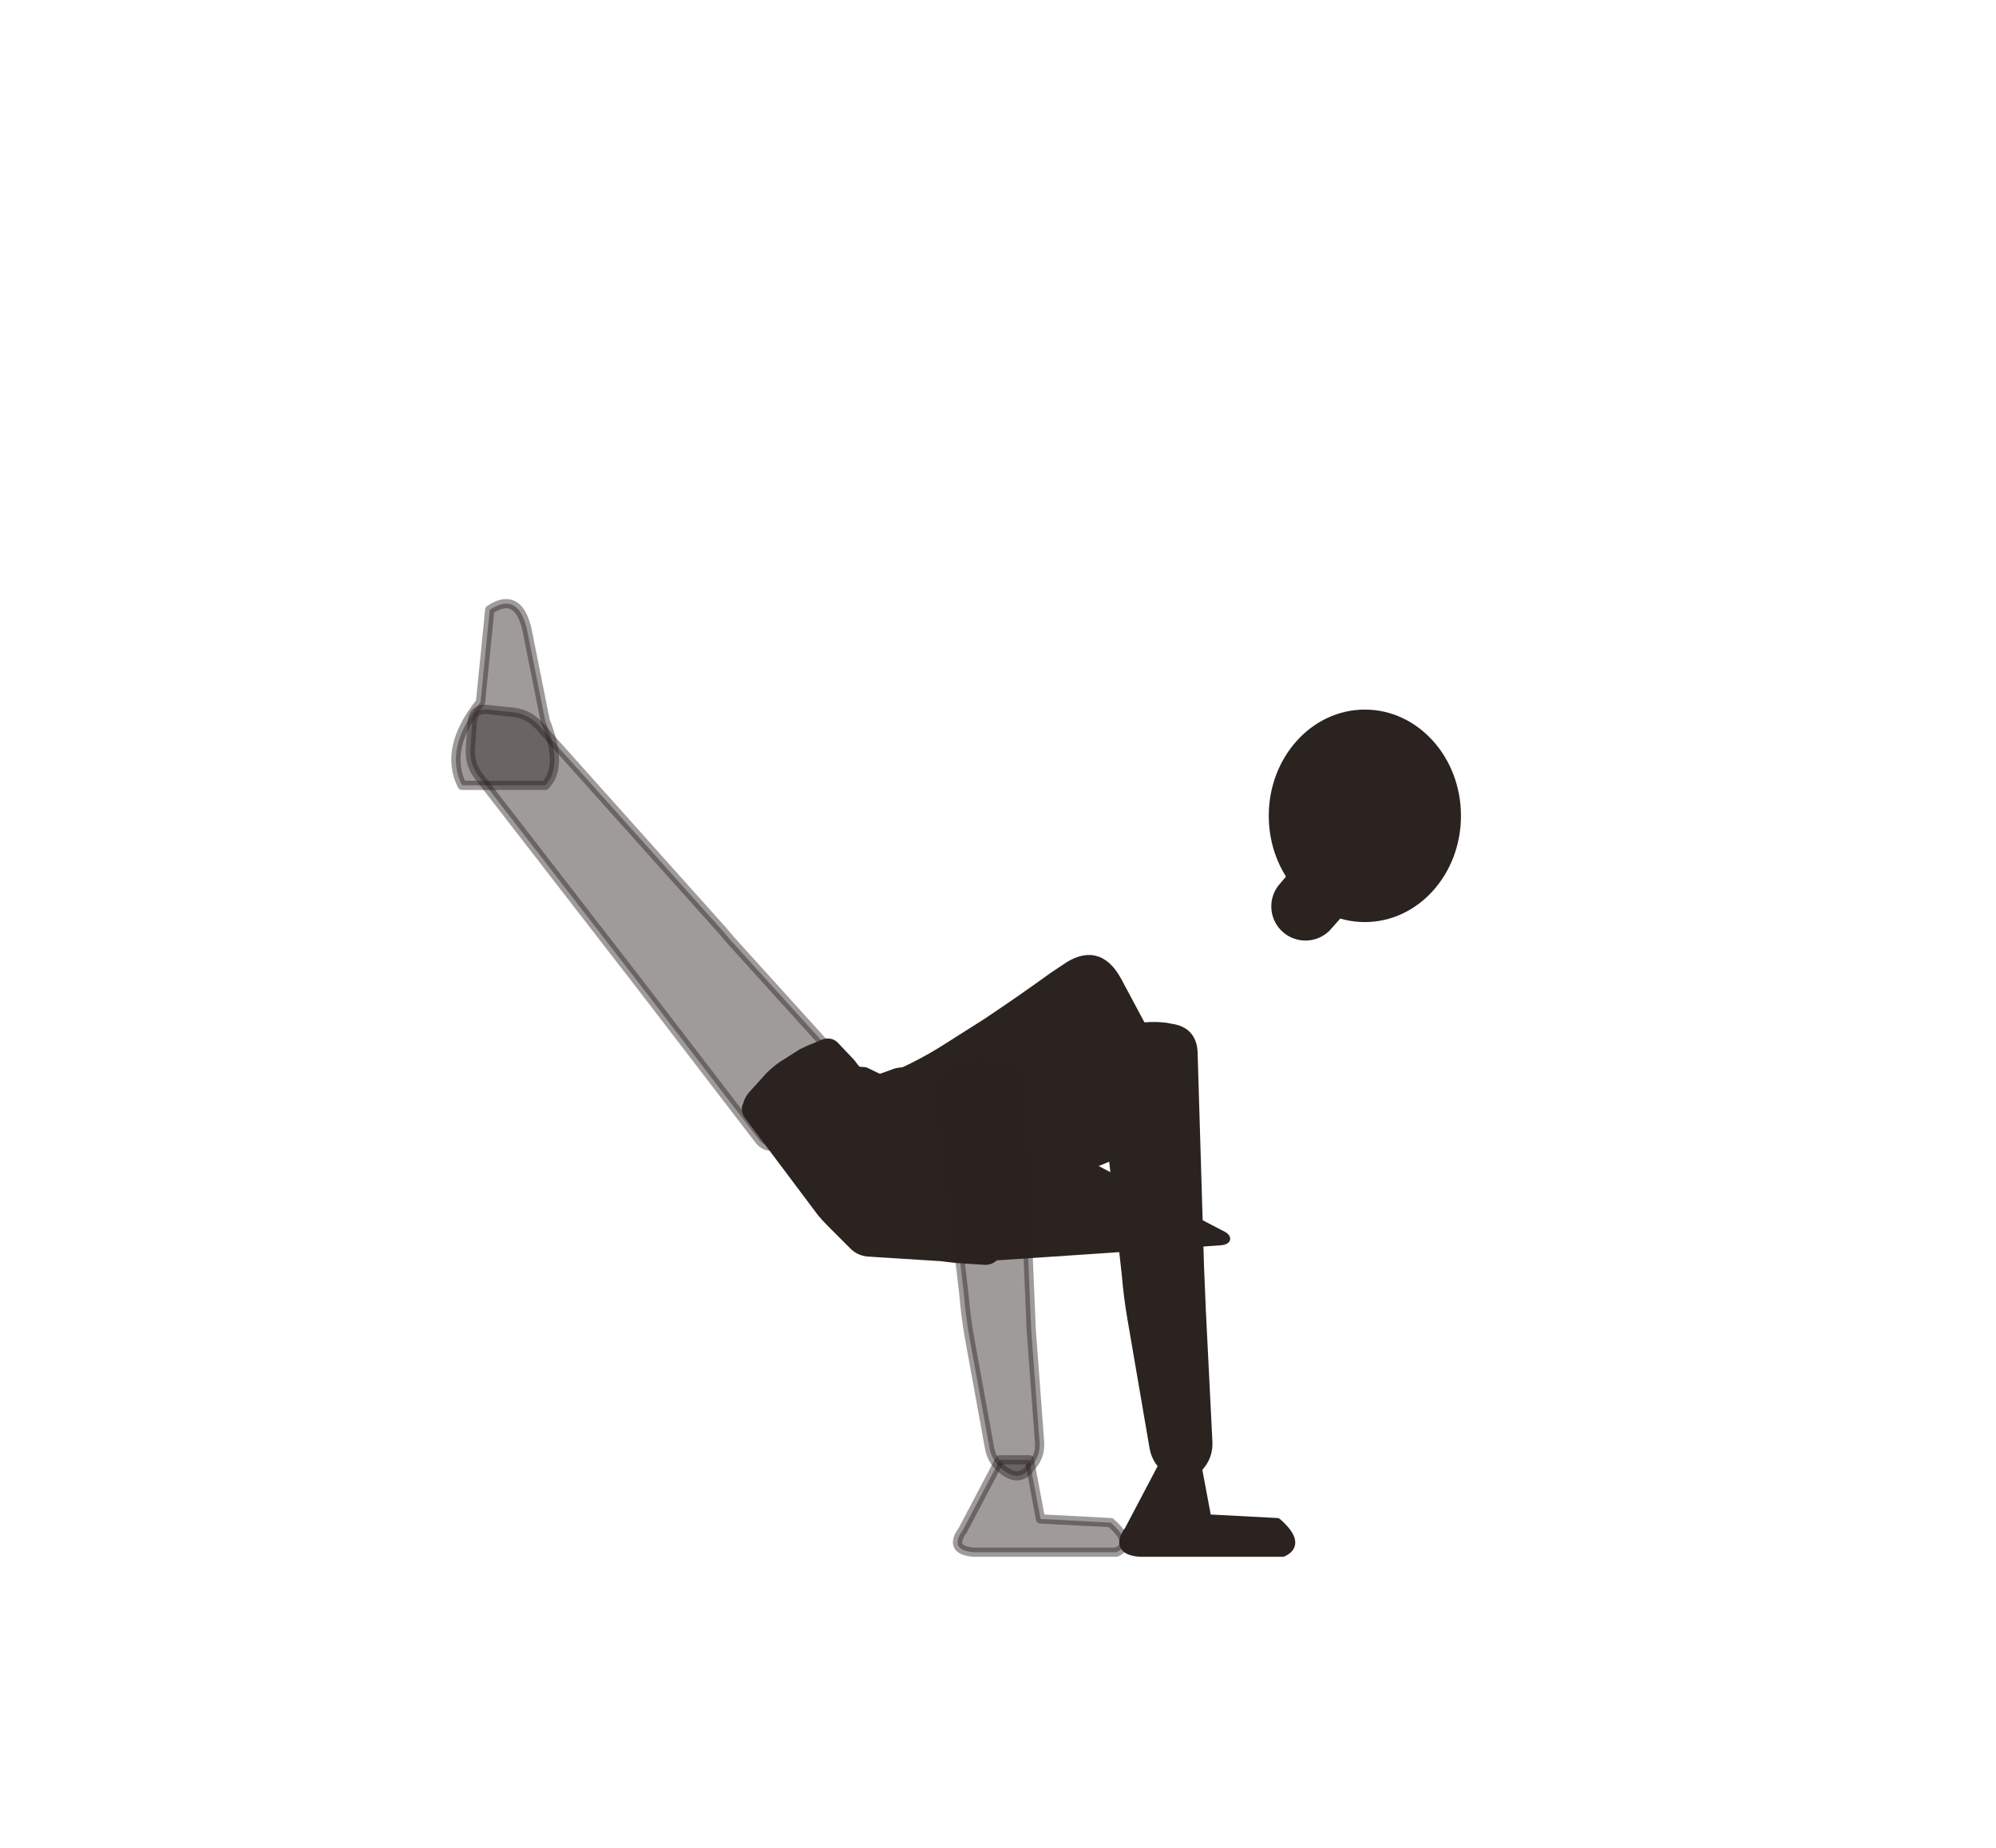
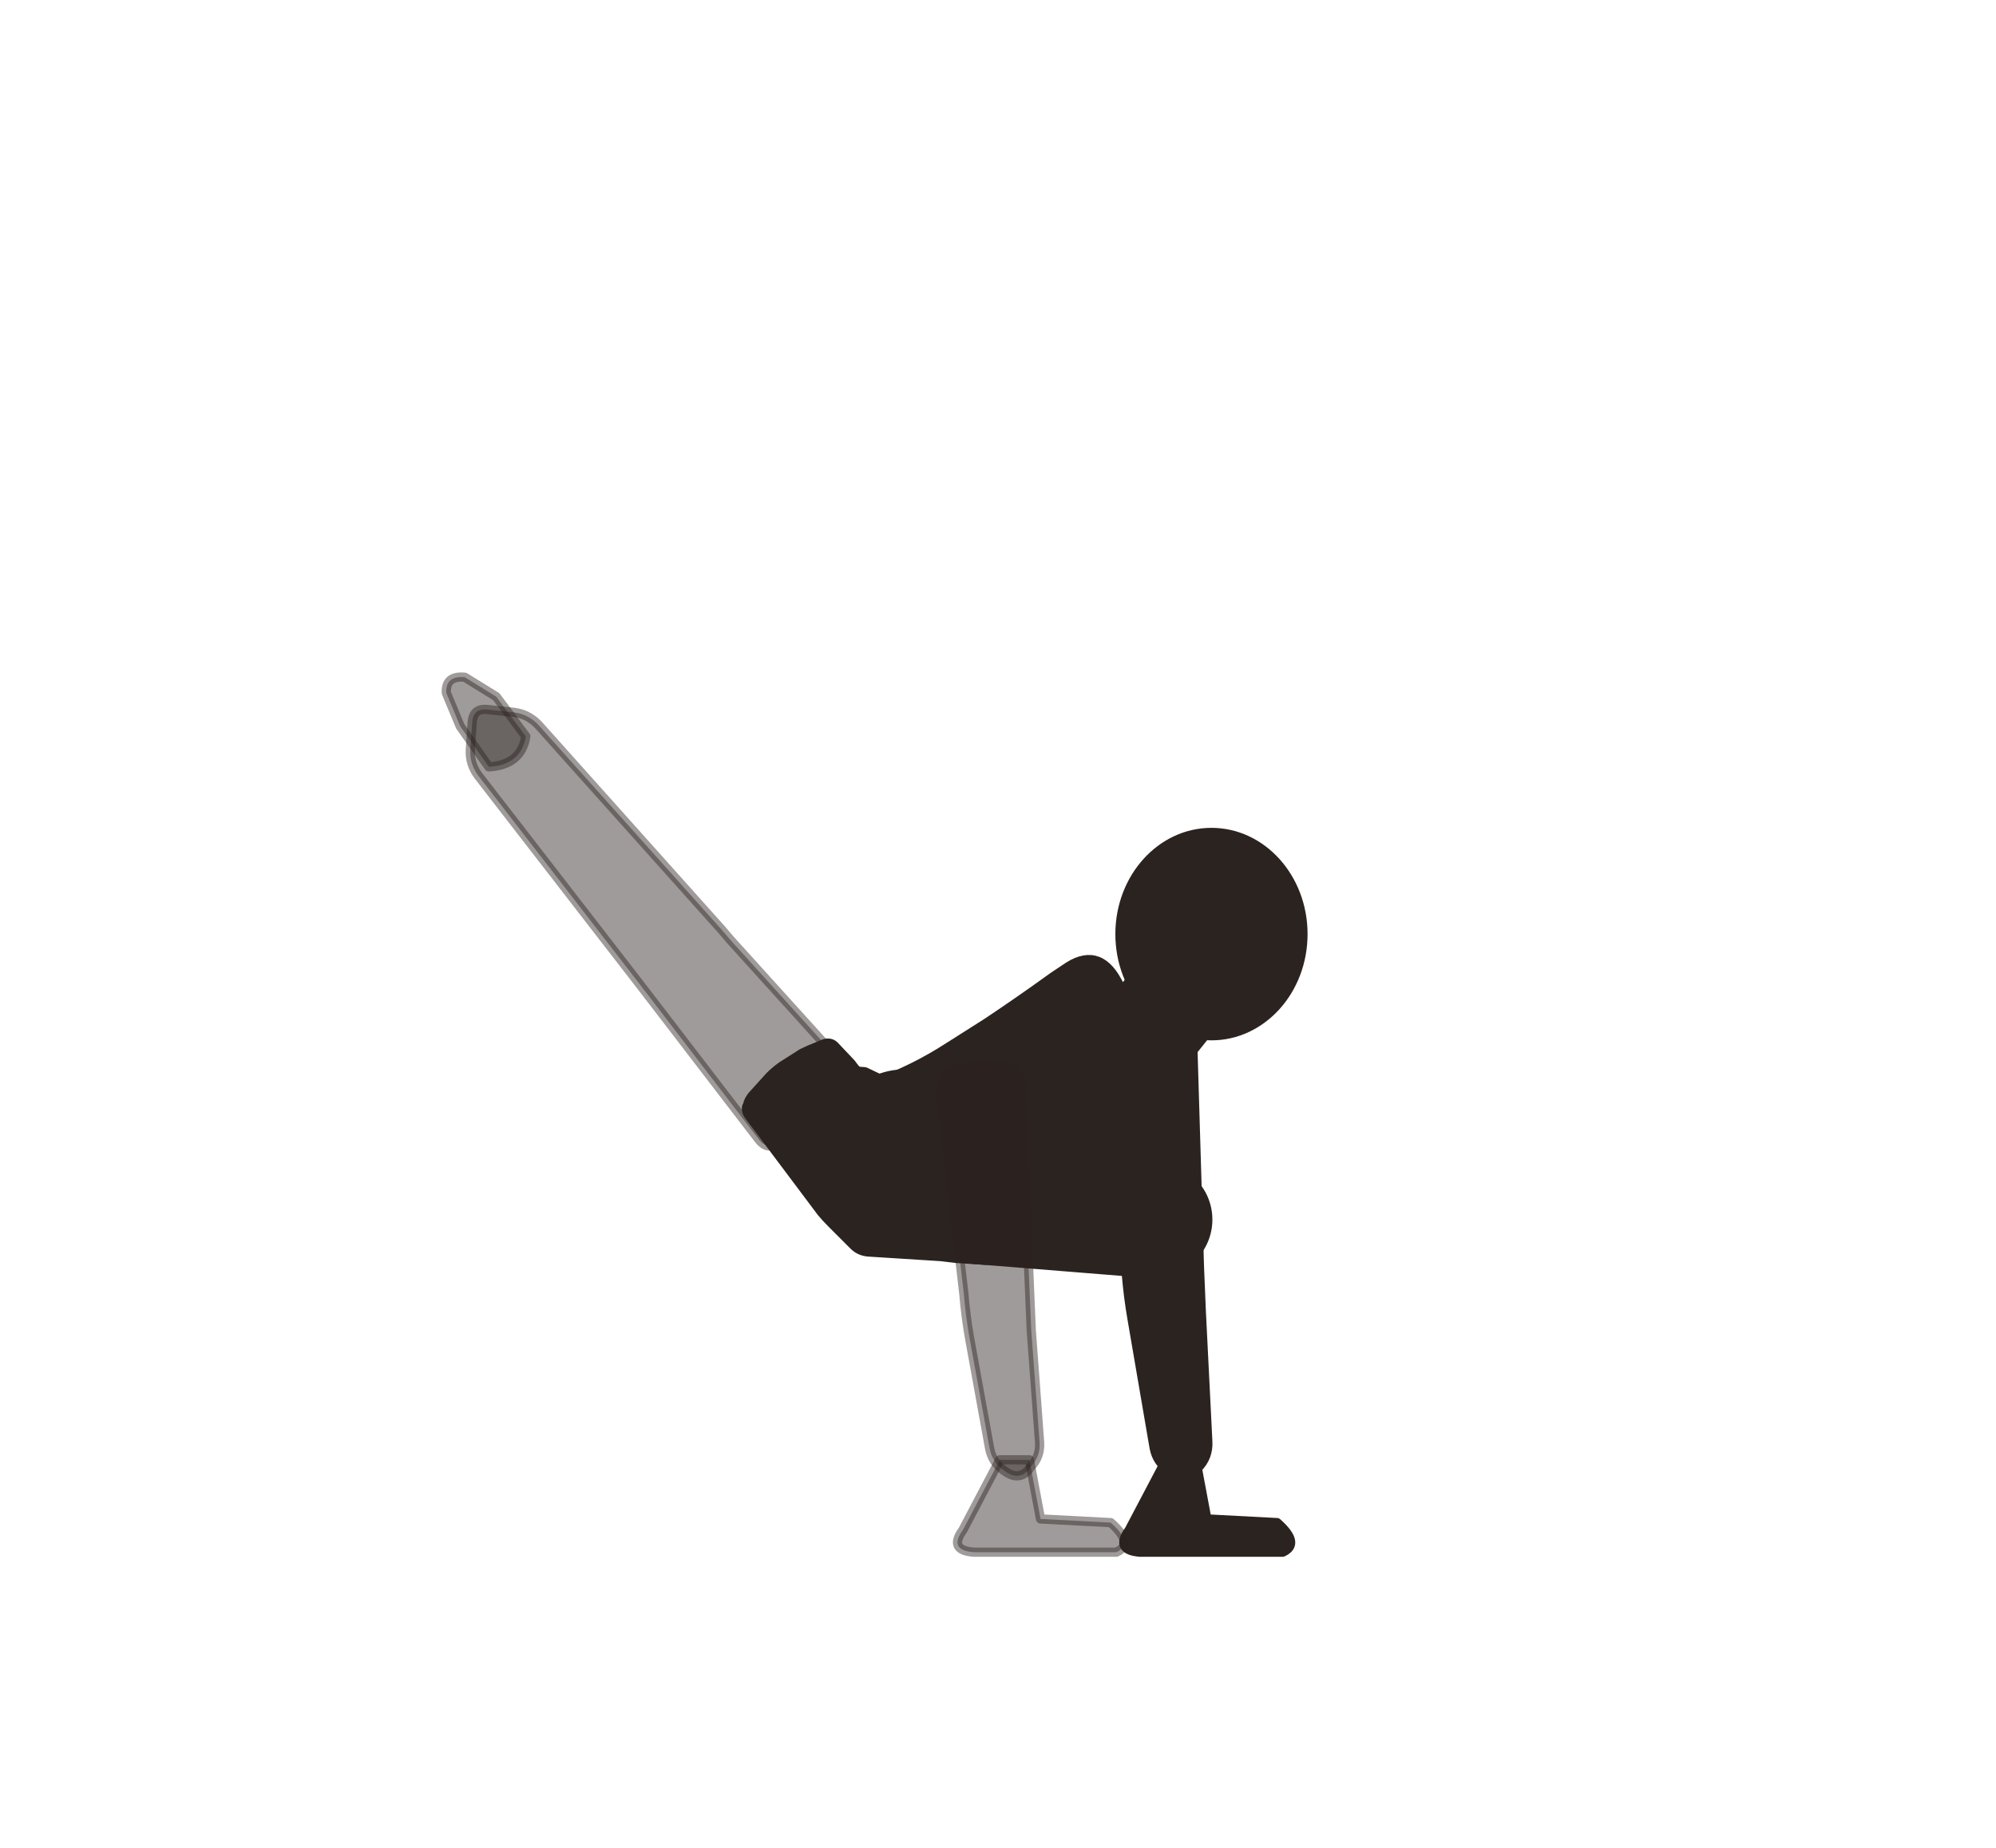
<svg xmlns="http://www.w3.org/2000/svg" viewBox="-8 0 216 200">
-   <path d="M 97.1,136.1 L 123.9,134.3 Q 125.3,134.2 124,133.6 L 91,116.4 Q 89.8,115.7 88.5,116.3 L 84.8,117.6 Q 83.5,118.2 84.1,119.4 L 85.7,123 Q 86.2,124.3 87.6,124.6 L 107.4,129.5 Q 108.7,129.8 107.6,129 L 98.7,123.3 Q 97.5,122.5 97.3,123.9 L 95.9,134.8 Q 95.7,136.2 97.1,136.1 Z" fill="#2b2320" stroke="#2b2320" stroke-width="1" stroke-linejoin="round" />
+   <path d="M 97.3,136.3 L 114.7,137.7 Q 116.2,137.9 117.5,136.9 L 121.9,133.7 Q 123.1,132.8 122.1,131.6 L 118.8,127.4 Q 117.8,126.1 116.2,125.9 L 99.1,122.8 Q 97.5,122.5 97.3,124.1 L 95.9,134.6 Q 95.7,136.2 97.3,136.3 Z" fill="#2b2320" stroke="#2b2320" stroke-width="1" stroke-linejoin="round" />
+   <path d="M 116.4,125.5 L 92.6,116.8 Q 89.8,115.7 87,116.8 L 86.3,117.1 Q 83.5,118.2 84.8,120.9 L 85,121.5 Q 86.2,124.3 89,125.5 L 112,136.2 Q 114.7,137.5 117.3,135.9 L 118.4,135.2 Q 120.9,133.6 120.2,130.7 L 119.9,129.5 Q 119.3,126.5 116.4,125.5 Z" fill="#2b2320" stroke="#2b2320" stroke-width="1" stroke-linejoin="round" />
  <path d="M 90.4,118.3 Q 91.4,121.4 88.4,123.2 L 83.6,120.7 L 80.5,118.3 Q 79.6,116.5 81.6,115.7 L 85.6,116 Z" fill="#2b2320" stroke="#2b2320" stroke-width="1" stroke-linejoin="round" />
+   <circle cx="117" cy="132" r="5.7" fill="#2b2320" stroke="#2b2320" stroke-width="1" stroke-linejoin="round" />
  <path d="M 83.5,115.5 L 71.1,101.8 Q 70.1,100.6 69,99.4 L 50.3,78.5 Q 49.2,77.3 47.6,77.1 L 44.8,76.8 Q 43.2,76.6 43.1,78.2 L 42.9,81.1 Q 42.8,82.7 43.8,84 L 60.9,106.1 Q 61.9,107.4 62.9,108.7 L 74.1,123.3 Q 75.1,124.6 76.3,123.6 L 83.4,117.7 Q 84.6,116.6 83.5,115.5 Z" fill="#2b2320" stroke="#2b2320" stroke-width="1" stroke-linejoin="round" fill-opacity="0.45" stroke-opacity="0.45" />
-   <path d="M 42,85 L 51,85 Q 53,83 51,78 L 49,68 Q 48,64 45,66 L 44,76 Q 40,81 42,85 Z" fill="#2b2320" stroke="#2b2320" stroke-width="1" stroke-linejoin="round" fill-opacity="0.45" stroke-opacity="0.45" />
+   <path d="M 48.9,79.7 Q 48.4,82.8 44.9,83 L 41.8,78.6 L 40.3,75 Q 40.2,73.1 42.3,73.3 L 45.7,75.4 Z" fill="#2b2320" stroke="#2b2320" stroke-width="1" stroke-linejoin="round" fill-opacity="0.45" stroke-opacity="0.45" />
  <path d="M 94.2,134.2 L 95.4,133.3 Q 99,130.7 103,129 L 107.5,127.1 Q 111.6,125.3 115.7,123.8 L 117.1,123.3 Q 121.2,121.7 119.1,117.8 L 112.9,106.2 Q 110.8,102.3 107.2,104.9 L 106,105.7 Q 102.4,108.3 98.8,110.7 L 94.7,113.3 Q 91,115.7 86.9,117.2 L 85.5,117.7 Q 81.3,119.2 83.4,123.1 L 88.6,132.9 Q 90.7,136.8 94.2,134.2 Z" fill="#2b2320" stroke="#2b2320" stroke-width="1" stroke-linejoin="round" />
  <path d="M 72.8,119.8 L 72.9,119.6 Q 73,119.1 73.4,118.6 L 75.3,116.5 Q 75.9,115.9 76.6,115.4 L 78.8,114 Q 79.6,113.6 80.4,113.3 L 81.1,113 Q 81.9,112.7 82.4,113.3 L 84.1,115.1 Q 84.6,115.8 85.2,116.4 L 89.2,120.8 Q 89.8,121.4 90.6,121.7 L 96.2,123.3 Q 97.1,123.5 97.9,123.7 L 100.4,124.4 Q 101,124.6 101.3,125.1 L 101.3,125.2 Q 101.6,125.7 101.6,126.3 L 101.6,129.2 Q 101.6,130 101.4,130.8 L 100.7,133.4 Q 100.5,134.2 100.2,135 L 99.8,135.7 Q 99.4,136.4 98.6,136.4 L 95.5,136.2 Q 94.6,136.1 93.8,136 L 85.9,135.5 Q 85,135.4 84.4,134.8 L 82,132.4 Q 81.4,131.8 80.9,131.2 L 73.1,120.8 Q 72.7,120.3 72.8,119.8 Z" fill="#2b2320" stroke="#2b2320" stroke-width="1" stroke-linejoin="round" />
  <path d="M 111.3,114.6 L 113.9,138 Q 114.1,140.4 114.5,142.7 L 116.9,156.7 Q 117.2,158.3 118.6,159.2 L 118.9,159.4 Q 120.3,160.4 121.4,159.2 L 121.6,158.9 Q 122.8,157.7 122.7,156 L 122,142 Q 121.9,139.6 121.8,137.2 L 121.1,113.9 Q 121,111.6 118.7,111.3 L 118.2,111.2 Q 115.9,110.9 113.7,111.6 L 113.2,111.7 Q 111,112.4 111.3,114.6 Z" fill="#2b2320" stroke="#2b2320" stroke-width="1" stroke-linejoin="round" />
  <path d="M 118.2,158 L 114.2,165.6 Q 112.6,167.8 115.4,168 L 121.6,168 L 130.8,168 Q 132.8,167.1 130.2,164.8 L 122.6,164.4 L 121.4,158 Z" fill="#2b2320" stroke="#2b2320" stroke-width="1" stroke-linejoin="round" />
  <path d="M 93.8,118.4 L 96.3,140 Q 96.5,142.4 96.9,144.7 L 99.1,156.8 Q 99.4,158.3 100.7,159.2 L 101,159.4 Q 102.3,160.2 103.3,159.1 L 103.5,158.8 Q 104.6,157.7 104.5,156.1 L 103.6,144 Q 103.5,141.6 103.4,139.3 L 102.5,117.7 Q 102.4,115.7 100.4,115.4 L 99.9,115.3 Q 97.9,115 96,115.6 L 95.6,115.8 Q 93.6,116.3 93.8,118.4 Z" fill="#2b2320" stroke="#2b2320" stroke-width="1" stroke-linejoin="round" fill-opacity="0.45" stroke-opacity="0.45" />
  <path d="M 100.2,158 L 96.2,165.6 Q 94.6,167.8 97.4,168 L 103.6,168 L 112.8,168 Q 114.8,167.1 112.2,164.8 L 104.6,164.4 L 103.4,158 Z" fill="#2b2320" stroke="#2b2320" stroke-width="1" stroke-linejoin="round" fill-opacity="0.45" stroke-opacity="0.45" />
-   <path d="M 135.5,100.4 L 137.8,97.8 A 3.2 3.2 0 0 0 132.9,93.6 L 130.7,96.2 A 3.2 3.2 0 0 0 135.5,100.4 Z" fill="#2b2320" stroke="#2b2320" stroke-width="1" stroke-linejoin="round" />
-   <ellipse cx="139.7" cy="88.3" rx="9.9" ry="11" fill="#2b2320" stroke="#2b2320" stroke-width="1" stroke-linejoin="round" />
+   <path d="M 119.9,115.2 L 122.7,111.7 A 5 5 0 0 0 114.9,105.4 L 112.1,108.8 A 5 5 0 0 0 119.9,115.2 Z" fill="#2b2320" stroke="#2b2320" stroke-width="1" stroke-linejoin="round" />
+   <ellipse cx="123.1" cy="101.1" rx="9.9" ry="11" fill="#2b2320" stroke="#2b2320" stroke-width="1" stroke-linejoin="round" />
</svg>
